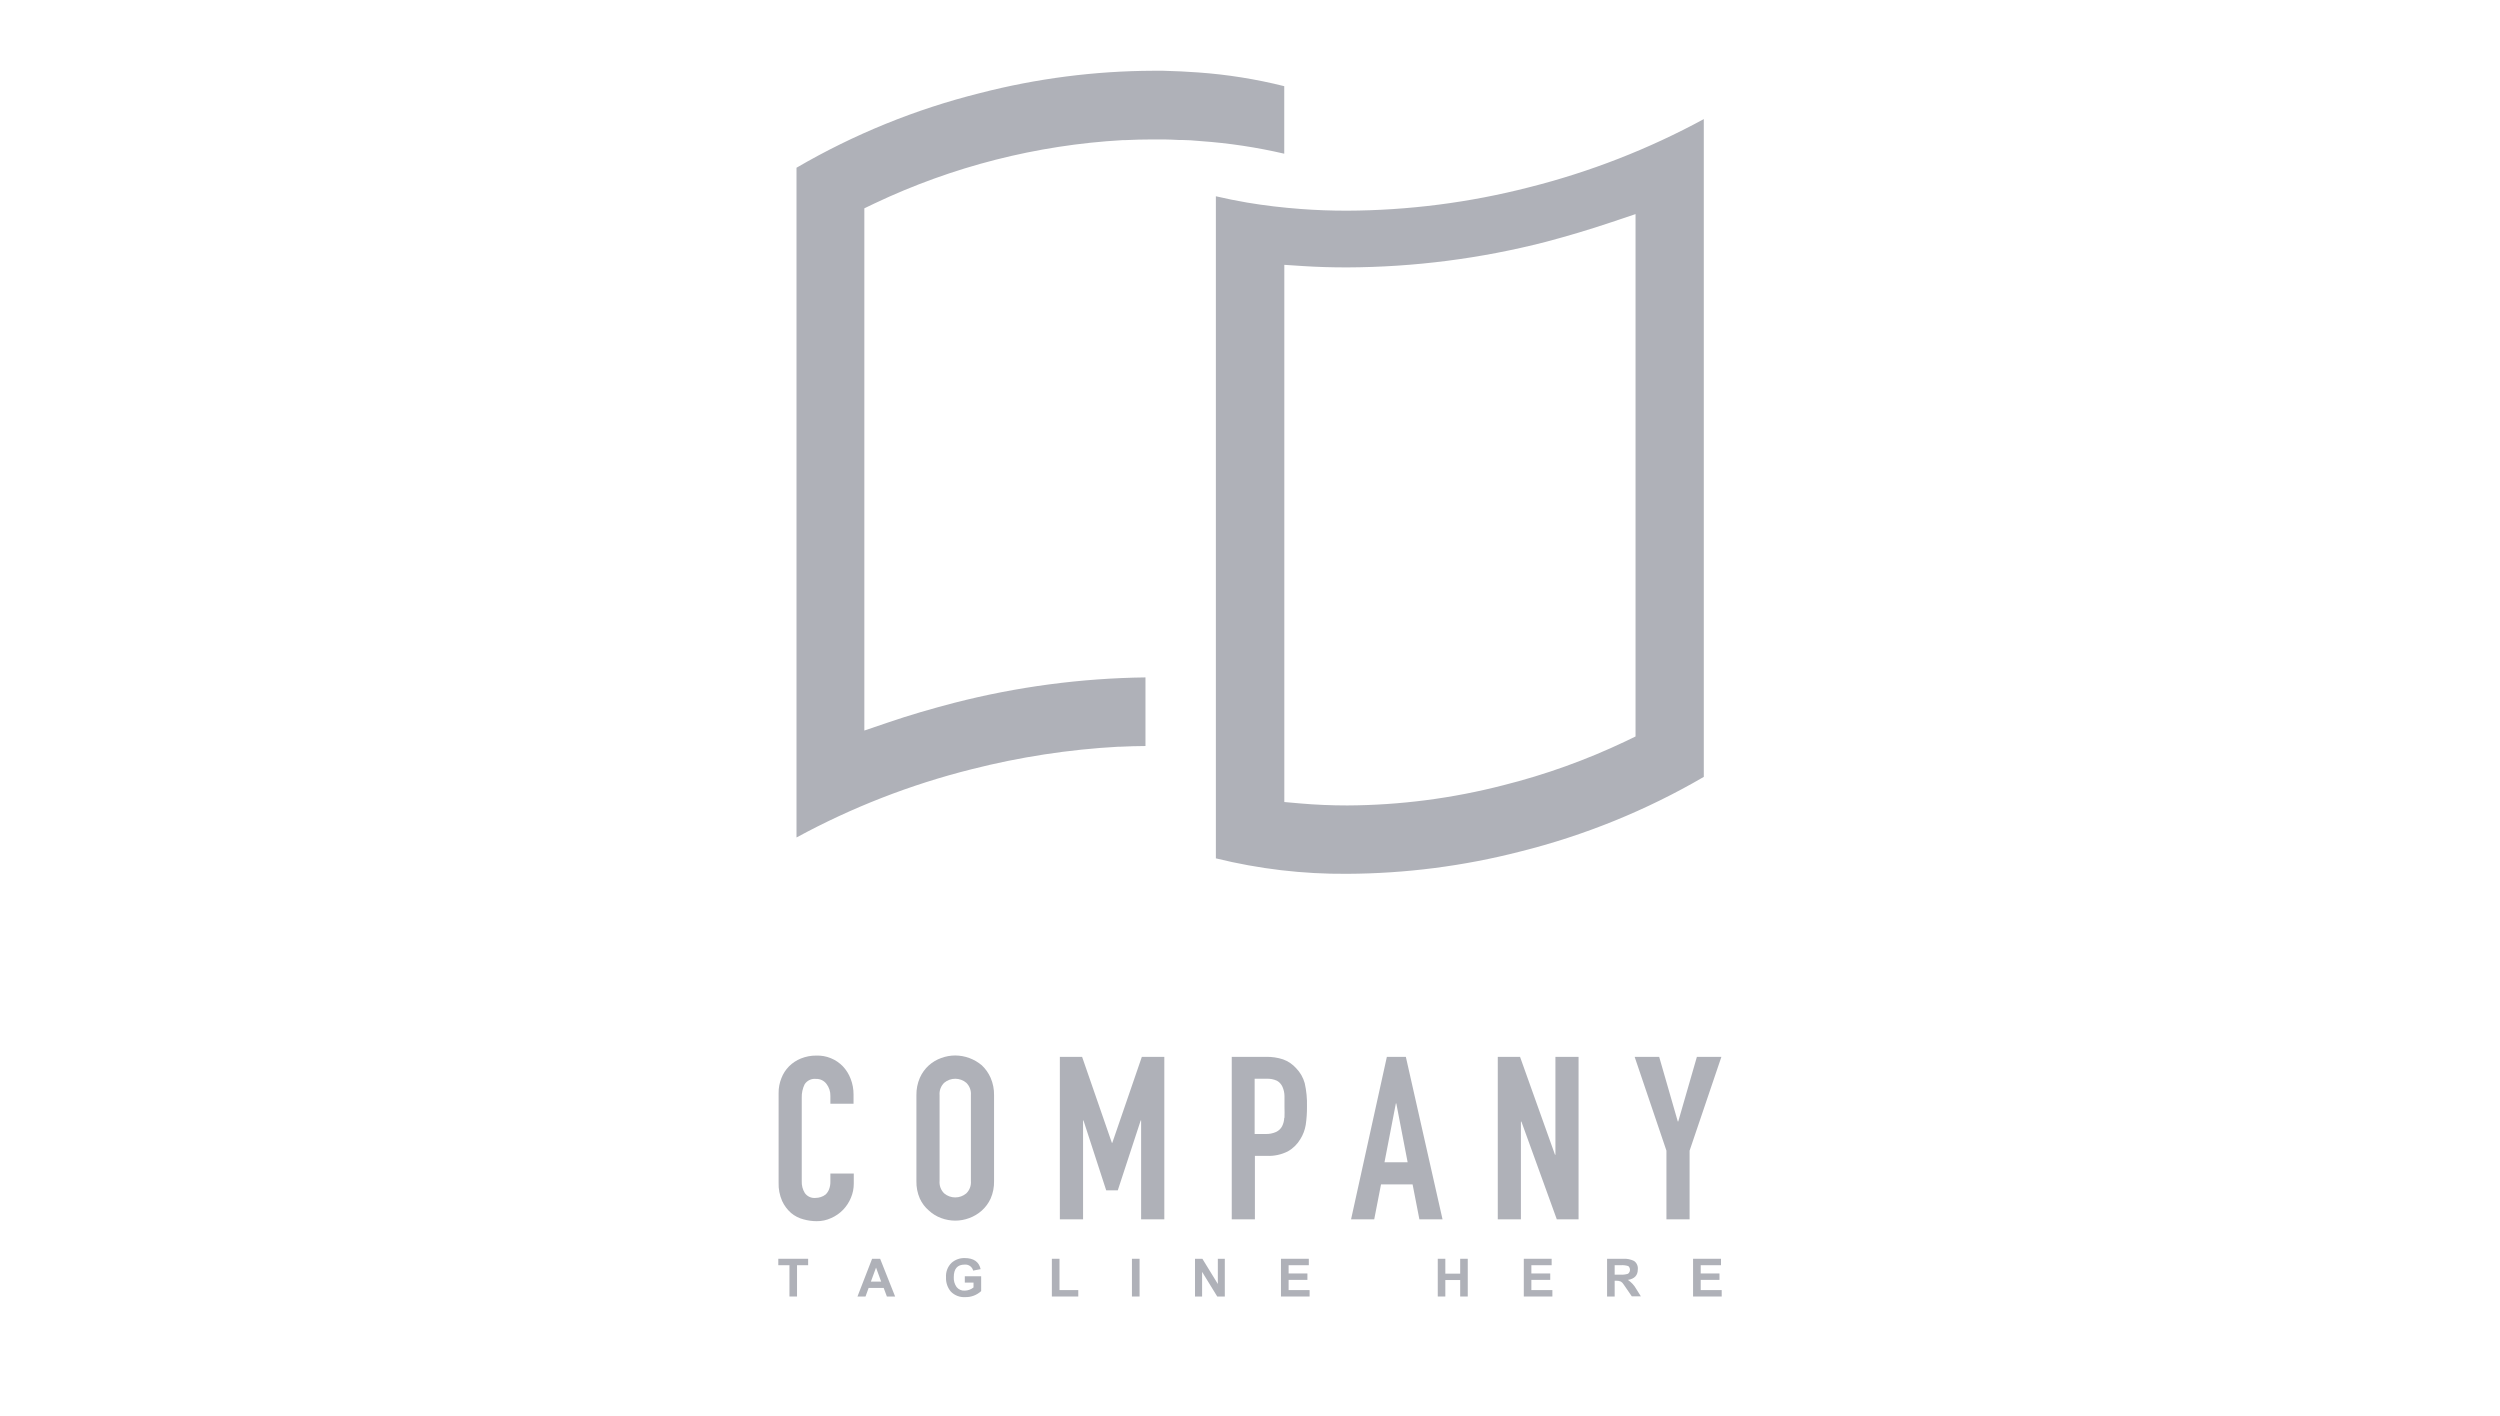
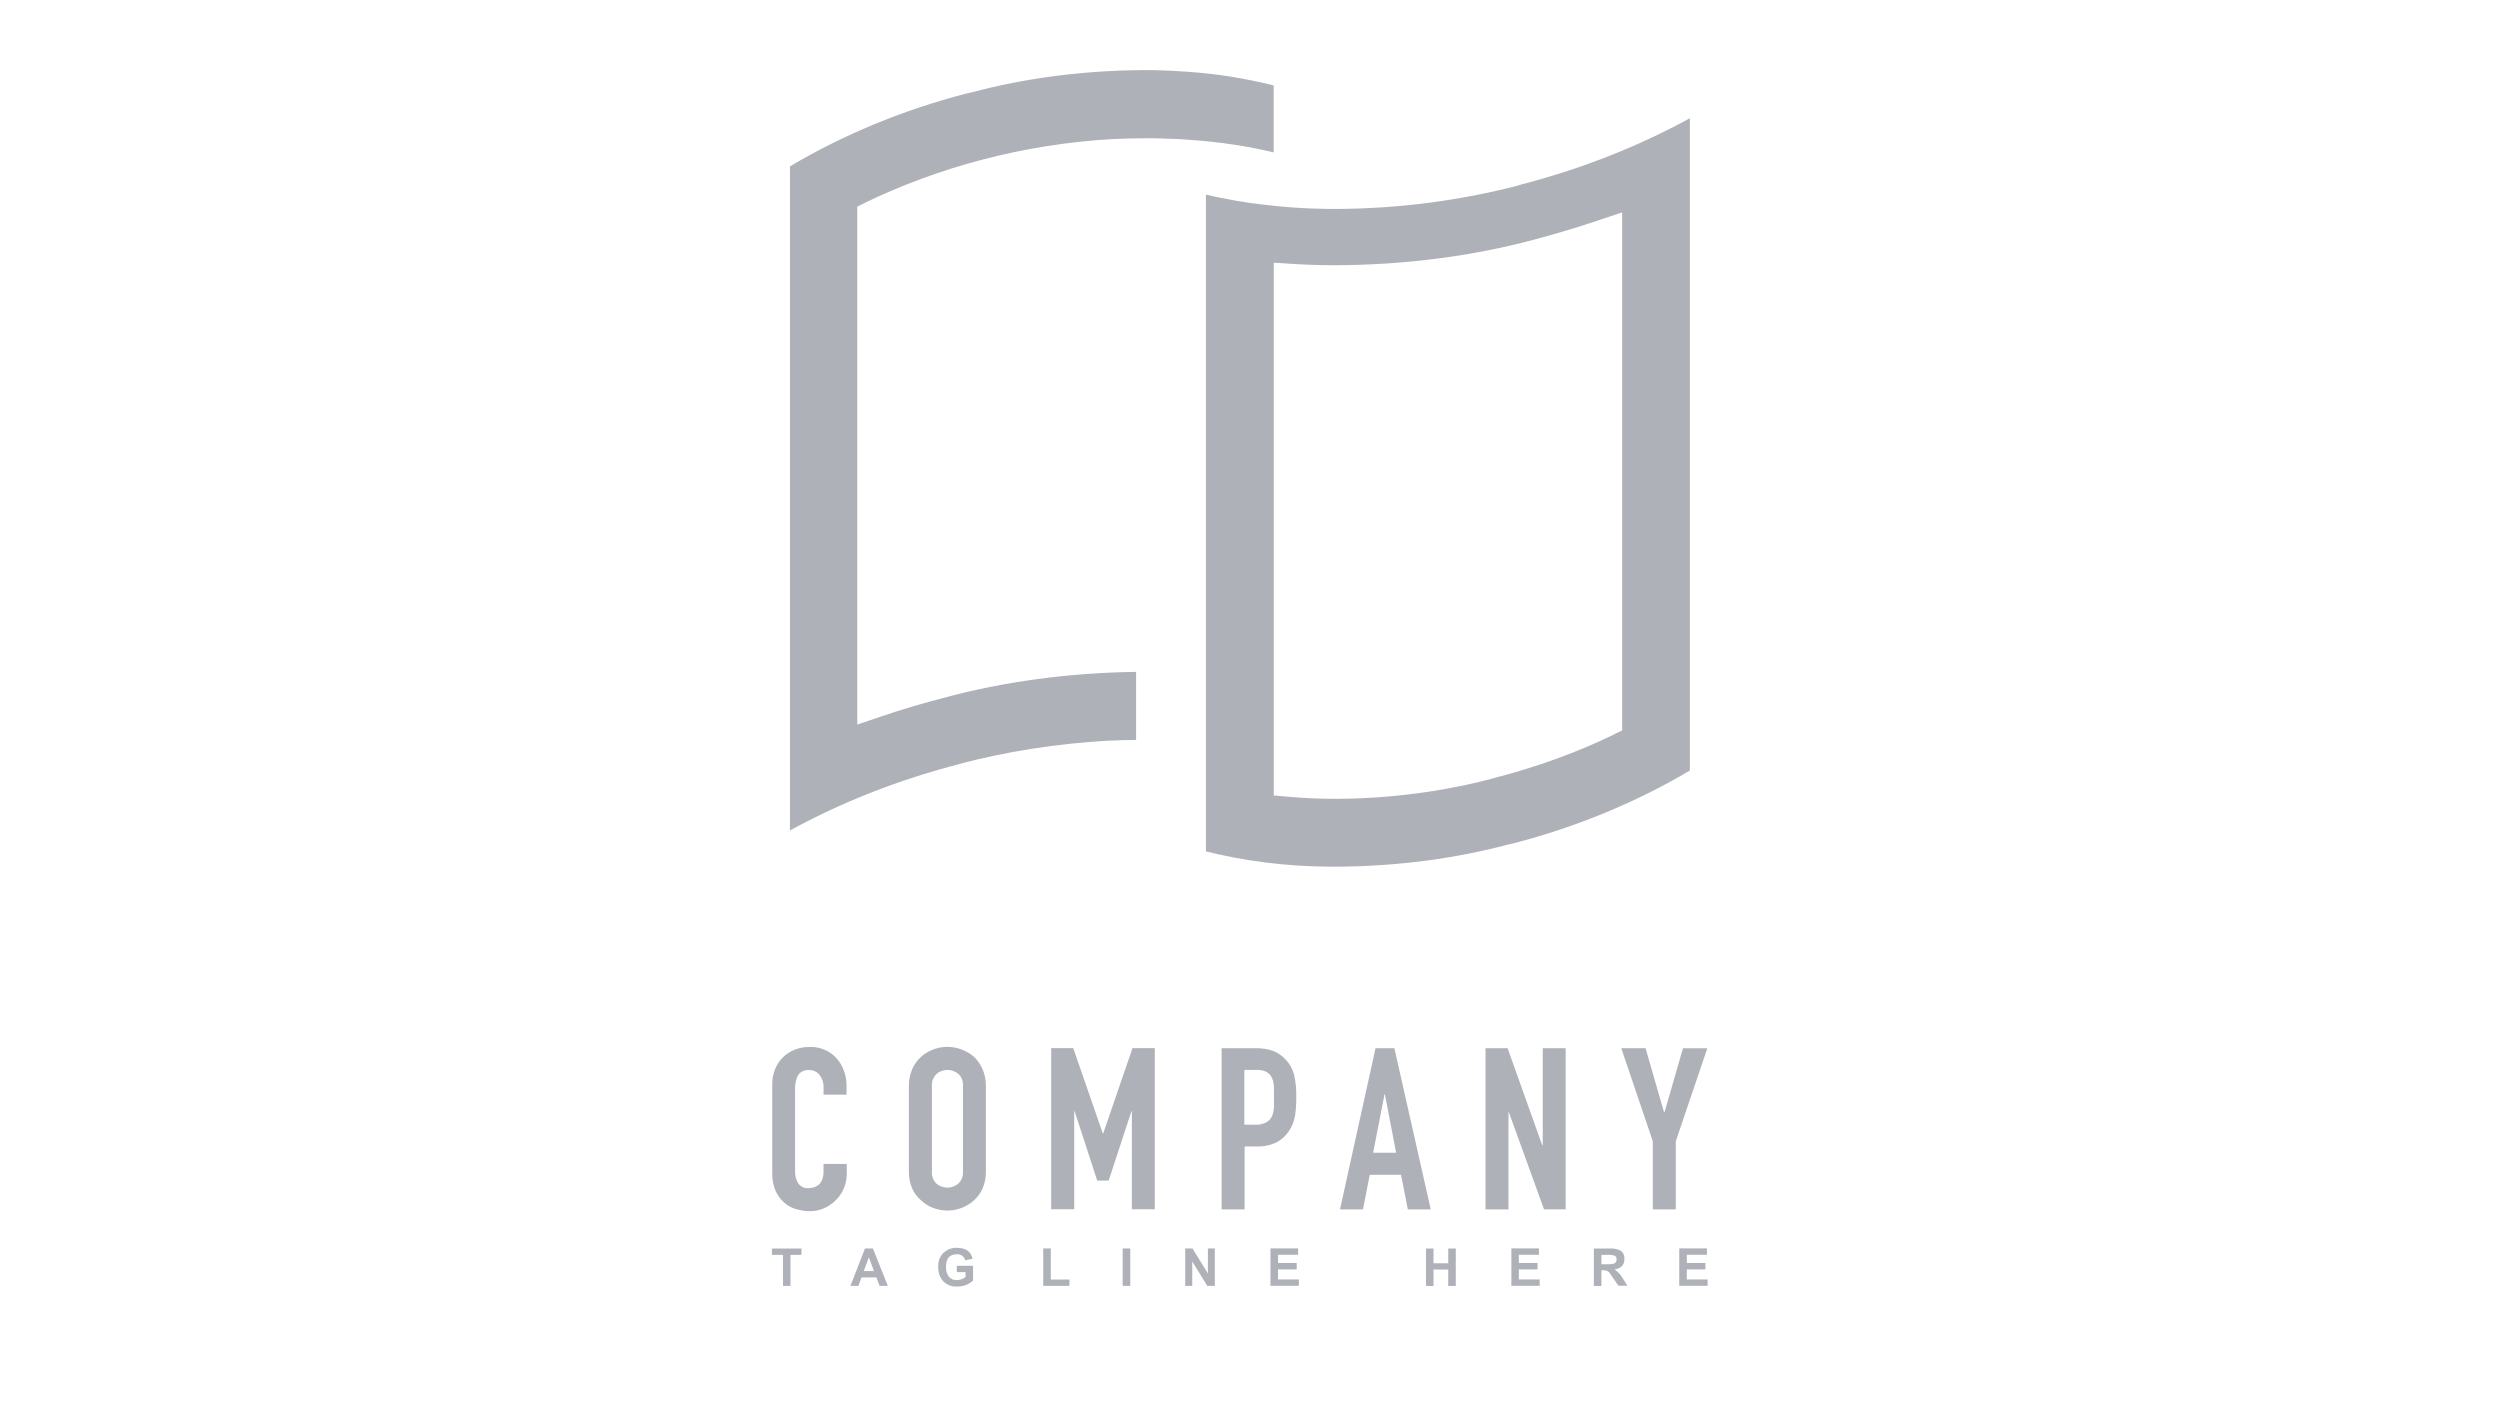
- <svg xmlns="http://www.w3.org/2000/svg" width="106" height="60" viewBox="0 0 106 60" fill="none">
-   <path fill-rule="evenodd" clip-rule="evenodd" d="M50.114 5.935H49.977C49.767 5.922 49.557 5.917 49.347 5.912H49.347H49.327H48.892C48.495 5.912 48.09 5.922 47.688 5.942C47.657 5.94 47.627 5.94 47.597 5.942C43.952 6.149 40.382 7.06 37.081 8.625L36.648 8.833V30.975L37.66 30.631C38.548 30.326 39.494 30.052 40.473 29.797C43.119 29.118 45.837 28.757 48.568 28.722V31.631C48.206 31.633 47.855 31.643 47.503 31.661H47.419C45.318 31.776 43.232 32.097 41.191 32.617C38.607 33.264 36.114 34.236 33.772 35.509V7.112C36.205 5.693 38.825 4.627 41.556 3.946C43.953 3.327 46.417 3.009 48.892 3H49.319C49.83 3.013 50.329 3.036 50.797 3.071C52.03 3.158 53.253 3.353 54.452 3.654V6.517C53.287 6.246 52.103 6.067 50.91 5.983C50.886 5.981 50.862 5.979 50.838 5.977C50.591 5.956 50.344 5.935 50.114 5.935ZM55.153 8.861C55.788 8.91 56.446 8.933 57.111 8.933C59.712 8.923 62.303 8.591 64.824 7.943C67.407 7.294 69.899 6.322 72.241 5.05V32.94C69.807 34.358 67.185 35.424 64.455 36.106C62.057 36.723 59.593 37.039 57.118 37.05C55.243 37.065 53.374 36.844 51.553 36.394V8.322C51.983 8.421 52.426 8.513 52.876 8.589C53.615 8.714 54.394 8.805 55.153 8.861ZM69.347 9.078L68.335 9.418C67.404 9.731 66.466 10.011 65.522 10.26C62.775 10.966 59.951 11.328 57.116 11.338C56.456 11.338 55.849 11.32 55.262 11.282L54.455 11.229V31.318V34.006L55.148 34.067C55.79 34.123 56.453 34.151 57.121 34.151C59.354 34.141 61.578 33.853 63.741 33.294C65.522 32.847 67.255 32.224 68.915 31.435L69.347 31.226V9.078Z" fill="#AFB1B8" />
-   <path d="M35.737 45.212C35.592 45.062 35.416 44.943 35.222 44.865C35.028 44.786 34.82 44.75 34.611 44.757C34.389 44.754 34.168 44.796 33.961 44.879C33.772 44.955 33.6 45.068 33.455 45.212C33.312 45.357 33.201 45.53 33.129 45.721C33.05 45.921 33.01 46.134 33.013 46.349V50.143C33.004 50.41 33.055 50.676 33.162 50.921C33.251 51.116 33.381 51.289 33.541 51.43C33.693 51.557 33.871 51.65 34.062 51.699C34.247 51.751 34.438 51.778 34.629 51.778C34.84 51.78 35.05 51.735 35.241 51.646C35.431 51.563 35.603 51.444 35.747 51.295C35.888 51.148 36.001 50.975 36.079 50.786C36.16 50.595 36.201 50.389 36.2 50.181V49.757H35.208V50.095C35.211 50.21 35.192 50.325 35.15 50.433C35.118 50.514 35.069 50.587 35.006 50.647C34.945 50.696 34.874 50.733 34.799 50.756C34.732 50.778 34.662 50.79 34.591 50.791C34.503 50.802 34.413 50.788 34.331 50.753C34.249 50.717 34.179 50.66 34.126 50.588C34.032 50.436 33.986 50.258 33.994 50.08V46.542C33.988 46.346 34.03 46.151 34.116 45.975C34.167 45.895 34.24 45.831 34.326 45.791C34.412 45.75 34.507 45.735 34.601 45.746C34.687 45.743 34.772 45.761 34.849 45.798C34.926 45.836 34.993 45.891 35.044 45.96C35.155 46.106 35.213 46.285 35.208 46.469V46.797H36.19V46.41C36.192 46.183 36.151 45.958 36.069 45.746C35.995 45.548 35.883 45.366 35.737 45.212Z" fill="#AFB1B8" />
-   <path d="M41.629 45.169C41.313 44.902 40.914 44.755 40.501 44.752C40.299 44.753 40.098 44.789 39.909 44.859C39.716 44.928 39.538 45.033 39.385 45.169C39.221 45.317 39.09 45.498 39.001 45.701C38.901 45.932 38.852 46.183 38.856 46.435V50.074C38.849 50.33 38.899 50.585 39.001 50.819C39.09 51.015 39.221 51.189 39.385 51.328C39.537 51.469 39.715 51.578 39.909 51.648C40.098 51.718 40.299 51.754 40.501 51.755C40.703 51.755 40.903 51.719 41.093 51.648C41.29 51.577 41.472 51.468 41.629 51.328C41.787 51.186 41.914 51.013 42.003 50.819C42.105 50.585 42.154 50.33 42.148 50.074V46.435C42.152 46.183 42.103 45.932 42.003 45.701C41.915 45.5 41.788 45.319 41.629 45.169ZM41.166 50.074C41.174 50.171 41.161 50.269 41.127 50.36C41.093 50.451 41.039 50.533 40.969 50.601C40.838 50.711 40.672 50.771 40.502 50.771C40.331 50.771 40.166 50.711 40.035 50.601C39.965 50.533 39.911 50.451 39.877 50.36C39.843 50.269 39.83 50.171 39.838 50.074V46.435C39.83 46.339 39.843 46.241 39.877 46.15C39.911 46.059 39.965 45.976 40.035 45.909C40.166 45.799 40.331 45.739 40.502 45.739C40.672 45.739 40.838 45.799 40.969 45.909C41.039 45.976 41.093 46.059 41.127 46.15C41.161 46.241 41.174 46.339 41.166 46.435V50.074Z" fill="#AFB1B8" />
-   <path d="M49.367 51.699V44.811H48.414L47.161 48.457H47.144L45.881 44.811H44.938V51.699H45.922V47.509H45.94L46.903 50.471H47.394L48.365 47.509H48.383V51.699H49.367Z" fill="#AFB1B8" />
-   <path d="M54.958 45.294C54.806 45.124 54.615 44.994 54.401 44.917C54.171 44.842 53.93 44.806 53.688 44.81H52.226V51.699H53.208V49.009H53.713C54.02 49.023 54.324 48.958 54.599 48.821C54.822 48.697 55.008 48.515 55.138 48.294C55.251 48.111 55.328 47.907 55.363 47.694C55.401 47.435 55.419 47.173 55.416 46.911C55.425 46.58 55.393 46.249 55.32 45.927C55.254 45.688 55.13 45.471 54.958 45.294ZM54.452 47.394C54.448 47.519 54.417 47.641 54.361 47.753C54.305 47.859 54.216 47.943 54.108 47.994C53.963 48.059 53.804 48.089 53.645 48.081H53.197V45.739H53.703C53.856 45.731 54.008 45.761 54.146 45.825C54.248 45.883 54.328 45.972 54.376 46.079C54.43 46.2 54.459 46.331 54.462 46.463C54.462 46.608 54.462 46.761 54.462 46.921C54.462 47.081 54.472 47.247 54.462 47.394H54.452Z" fill="#AFB1B8" />
-   <path d="M59.608 44.811H58.803L57.285 51.699H58.267L58.555 50.219H59.894L60.182 51.699H61.163L59.608 44.811ZM58.702 49.281L59.185 46.784H59.203L59.684 49.281H58.702Z" fill="#AFB1B8" />
-   <path d="M65.95 48.961H65.932L64.45 44.811H63.506V51.699H64.487V47.557H64.508L66.008 51.699H66.931V44.811H65.95V48.961Z" fill="#AFB1B8" />
-   <path d="M71.948 44.811L71.158 47.549H71.138L70.349 44.811H69.309L70.657 48.788V51.699H71.639V48.788L72.987 44.811H71.948Z" fill="#AFB1B8" />
-   <path d="M33 53.645H33.473V54.972H33.794V53.645H34.265V53.372H33V53.645Z" fill="#AFB1B8" />
-   <path d="M36.977 53.372L36.357 54.972H36.698L36.83 54.608H37.468L37.604 54.972H37.953L37.318 53.372H36.977ZM36.926 54.339L37.144 53.746L37.361 54.339H36.926Z" fill="#AFB1B8" />
-   <path d="M40.908 54.382H41.277V54.588C41.169 54.675 41.036 54.722 40.898 54.723C40.833 54.727 40.769 54.715 40.71 54.688C40.651 54.661 40.599 54.621 40.559 54.57C40.474 54.449 40.432 54.302 40.44 54.153C40.44 53.797 40.594 53.619 40.9 53.619C40.981 53.611 41.062 53.633 41.128 53.679C41.194 53.726 41.242 53.795 41.262 53.873L41.578 53.812C41.51 53.5 41.285 53.342 40.9 53.342C40.695 53.337 40.495 53.41 40.341 53.548C40.261 53.628 40.198 53.724 40.159 53.83C40.119 53.937 40.103 54.05 40.111 54.163C40.102 54.382 40.175 54.597 40.316 54.764C40.394 54.844 40.489 54.907 40.594 54.947C40.699 54.988 40.811 55.005 40.923 54.998C41.173 55.005 41.416 54.913 41.601 54.743V54.113H40.908V54.382Z" fill="#AFB1B8" />
-   <path d="M44.923 53.372H44.599V54.972H45.719V54.7H44.923V53.372Z" fill="#AFB1B8" />
-   <path d="M48.318 53.372H47.994V54.972H48.318V53.372Z" fill="#AFB1B8" />
-   <path d="M51.636 54.441L50.981 53.372H50.668V54.972H50.969V53.927L51.611 54.972H51.932V53.372H51.636V54.441Z" fill="#AFB1B8" />
-   <path d="M54.637 54.267H55.434V53.995H54.637V53.645H55.494V53.372H54.313V54.972H55.527V54.7H54.637V54.267Z" fill="#AFB1B8" />
-   <path d="M61.912 54.003H61.282V53.372H60.961V54.972H61.282V54.273H61.912V54.972H62.233V53.372H61.912V54.003Z" fill="#AFB1B8" />
-   <path d="M64.93 54.267H65.73V53.995H64.93V53.645H65.79V53.372H64.609V54.972H65.821V54.7H64.93V54.267Z" fill="#AFB1B8" />
-   <path d="M69.023 54.268C69.302 54.224 69.443 54.077 69.443 53.823C69.451 53.755 69.441 53.686 69.413 53.623C69.386 53.56 69.342 53.506 69.286 53.467C69.141 53.394 68.98 53.361 68.818 53.373H68.14V54.972H68.462V54.303H68.525C68.593 54.299 68.662 54.311 68.725 54.339C68.772 54.368 68.811 54.408 68.839 54.456L69.188 54.964H69.572L69.377 54.652C69.291 54.497 69.17 54.366 69.023 54.268ZM68.699 54.046H68.462V53.645H68.715C68.825 53.636 68.936 53.649 69.041 53.683C69.064 53.703 69.083 53.729 69.095 53.758C69.107 53.787 69.113 53.818 69.111 53.849C69.11 53.88 69.101 53.911 69.087 53.938C69.072 53.966 69.051 53.99 69.026 54.008C68.92 54.041 68.81 54.053 68.699 54.046Z" fill="#AFB1B8" />
-   <path d="M72.11 54.267H72.906V53.995H72.11V53.645H72.97V53.372H71.786V54.972H73V54.7H72.11V54.267Z" fill="#AFB1B8" />
+ <svg xmlns="http://www.w3.org/2000/svg" version="1.1" width="57" height="32" viewBox="0 0 57 32">
+   <path fill="#afb1b8" d="M26.727 3.165h-0.073c-0.112-0.007-0.224-0.010-0.336-0.012h-0.243c-0.212 0-0.428 0.005-0.642 0.016-0.007-0.001-0.016-0.001-0.024-0.001s-0.017 0-0.025 0.001l0.001-0c-2.059 0.12-3.971 0.635-5.699 1.47l0.090-0.039-0.23 0.111v11.809l0.54-0.183c0.474-0.163 0.978-0.309 1.5-0.445 1.29-0.345 2.775-0.553 4.305-0.573l0.012-0v1.551c-0.193 0.001-0.38 0.006-0.568 0.016h-0.045c-1.212 0.068-2.348 0.25-3.442 0.537l0.12-0.027c-1.503 0.382-2.82 0.91-4.044 1.586l0.087-0.044v-15.145c1.195-0.711 2.578-1.29 4.042-1.665l0.11-0.024c1.173-0.315 2.52-0.499 3.909-0.505h0.231c0.273 0.007 0.539 0.019 0.788 0.038 0.658 0.046 1.31 0.15 1.949 0.311v1.527c-0.544-0.133-1.189-0.234-1.849-0.282l-0.039-0.002-0.039-0.003c-0.132-0.011-0.263-0.022-0.386-0.022zM29.415 4.726c0.339 0.026 0.69 0.038 1.044 0.038 1.464-0.006 2.881-0.198 4.231-0.554l-0.117 0.026c1.502-0.383 2.819-0.912 4.043-1.587l-0.087 0.044v14.875c-1.195 0.71-2.578 1.289-4.042 1.665l-0.11 0.024c-1.173 0.314-2.52 0.498-3.91 0.503h-0.004c-0.029 0-0.062 0-0.096 0-1.020 0-2.010-0.128-2.955-0.368l0.083 0.018v-14.972c0.229 0.053 0.466 0.102 0.706 0.142 0.394 0.067 0.81 0.115 1.214 0.145zM36.985 4.842l-0.54 0.181c-0.496 0.167-0.997 0.316-1.5 0.449-1.344 0.36-2.888 0.569-4.48 0.575h-0.004c-0.352 0-0.676-0.010-0.989-0.030l-0.43-0.028v12.148l0.37 0.032c0.342 0.030 0.696 0.045 1.052 0.045 1.257-0.006 2.473-0.172 3.631-0.48l-0.1 0.023c1.059-0.269 1.977-0.608 2.848-1.031l-0.088 0.039 0.23-0.111v-11.812z" />
+   <path fill="#afb1b8" d="M19.060 24.113c-0.145-0.15-0.348-0.243-0.572-0.243-0.010 0-0.020 0-0.030 0.001l0.001-0c-0.004-0-0.008-0-0.012-0-0.121 0-0.236 0.024-0.34 0.067l0.006-0.002c-0.205 0.082-0.364 0.243-0.442 0.444l-0.002 0.005c-0.043 0.107-0.063 0.22-0.062 0.335v2.023c-0.005 0.142 0.022 0.284 0.079 0.415 0.048 0.104 0.117 0.196 0.203 0.271 0.081 0.068 0.175 0.117 0.277 0.144 0.099 0.027 0.201 0.042 0.302 0.042 0.113 0.001 0.224-0.023 0.326-0.070 0.304-0.135 0.512-0.434 0.512-0.781v-0.226h-0.53v0.18c0 0.004 0 0.008 0 0.012 0 0.060-0.011 0.118-0.032 0.171l0.001-0.003c-0.018 0.045-0.044 0.083-0.077 0.114l-0 0c-0.061 0.047-0.137 0.076-0.221 0.077h-0c-0.009 0.001-0.020 0.002-0.031 0.002-0.089 0-0.168-0.043-0.216-0.11l-0.001-0.001c-0.044-0.071-0.071-0.158-0.071-0.251 0-0.007 0-0.014 0-0.021l-0 0.001v-1.887c-0.003-0.105 0.019-0.208 0.065-0.302 0.049-0.075 0.132-0.124 0.227-0.124 0.011 0 0.022 0.001 0.033 0.002l-0.001-0c0.003-0 0.006-0 0.010-0 0.092 0 0.174 0.045 0.226 0.114l0.001 0.001c0.055 0.071 0.088 0.162 0.088 0.26 0 0.004-0 0.008-0 0.012v-0.001 0.175h0.524v-0.206c0-0.003 0-0.006 0-0.009 0-0.124-0.024-0.243-0.067-0.352l0.002 0.006c-0.041-0.111-0.102-0.205-0.177-0.285l0 0zM22.202 24.091c-0.161-0.137-0.371-0.221-0.601-0.223h-0c-0.108 0-0.215 0.020-0.316 0.057-0.218 0.078-0.391 0.239-0.483 0.443l-0.002 0.005c-0.053 0.123-0.080 0.257-0.077 0.392v1.94c-0.004 0.137 0.023 0.272 0.077 0.397 0.048 0.105 0.117 0.197 0.205 0.271 0.081 0.075 0.176 0.133 0.279 0.171 0.101 0.037 0.208 0.057 0.316 0.057 0.231-0.001 0.442-0.087 0.603-0.229l-0.001 0.001c0.084-0.076 0.152-0.168 0.199-0.271 0.054-0.125 0.081-0.261 0.077-0.397v-1.941c0-0.005 0-0.011 0-0.017 0-0.135-0.029-0.264-0.080-0.381l0.002 0.006c-0.049-0.111-0.117-0.205-0.199-0.283l-0-0zM21.955 26.706c0.001 0.009 0.001 0.019 0.001 0.030 0 0.099-0.041 0.188-0.106 0.251l-0 0c-0.067 0.056-0.154 0.091-0.249 0.091s-0.182-0.034-0.25-0.091l0.001 0c-0.066-0.063-0.106-0.152-0.106-0.25 0-0.011 0-0.022 0.002-0.032l-0 0.001v-1.941c-0.001-0.009-0.001-0.019-0.001-0.030 0-0.098 0.041-0.187 0.106-0.25l0-0c0.067-0.056 0.154-0.091 0.249-0.091s0.182 0.034 0.25 0.091l-0.001-0c0.066 0.063 0.106 0.152 0.106 0.25 0 0.011-0 0.021-0.001 0.032l0-0.001v1.941zM26.329 27.573v-3.675h-0.508l-0.668 1.945h-0.009l-0.674-1.945h-0.503v3.674h0.525v-2.235h0.010l0.514 1.58h0.262l0.518-1.58h0.010v2.235h0.525zM29.311 24.157c-0.081-0.091-0.183-0.16-0.297-0.201-0.108-0.036-0.232-0.057-0.361-0.057-0.007 0-0.014 0-0.021 0h-0.779v3.675h0.524v-1.435h0.269c0.164 0.007 0.326-0.027 0.473-0.1 0.12-0.068 0.217-0.163 0.286-0.278l0.002-0.003c0.060-0.098 0.101-0.206 0.12-0.32 0.018-0.116 0.028-0.249 0.028-0.385 0-0.012-0-0.023-0-0.035l0 0.002c0.005-0.176-0.012-0.353-0.051-0.525-0.037-0.132-0.104-0.246-0.193-0.338l0 0zM29.041 25.277c-0.002 0.070-0.020 0.136-0.050 0.194l0.001-0.003c-0.030 0.056-0.077 0.101-0.133 0.128l-0.002 0.001c-0.065 0.030-0.14 0.047-0.22 0.047-0.010 0-0.019-0-0.028-0.001l0.001 0h-0.239v-1.249h0.27c0.008-0 0.016-0.001 0.025-0.001 0.077 0 0.149 0.017 0.214 0.048l-0.003-0.001c0.054 0.031 0.096 0.078 0.122 0.134l0.001 0.002c0.029 0.065 0.044 0.134 0.046 0.205v0.244c0 0.085 0.005 0.174 0 0.252h-0.005zM31.791 23.899h-0.429l-0.81 3.675h0.524l0.154-0.789h0.714l0.154 0.789h0.523l-0.829-3.675zM31.308 26.283l0.258-1.332h0.010l0.256 1.332h-0.523zM35.173 26.112h-0.010l-0.79-2.213h-0.503v3.675h0.523v-2.21h0.011l0.8 2.209h0.493v-3.674h-0.523v2.213zM38.372 23.899l-0.421 1.461h-0.011l-0.421-1.461h-0.554l0.719 2.122v1.553h0.524v-1.553l0.719-2.121h-0.555zM17.6 28.611h0.252v0.708h0.171v-0.708h0.251v-0.145h-0.674v0.146zM19.721 28.465l-0.331 0.853h0.182l0.070-0.194h0.34l0.073 0.194h0.187l-0.339-0.853h-0.182zM19.694 28.981l0.116-0.316 0.116 0.316h-0.232zM21.818 29.004h0.197v0.11c-0.055 0.044-0.126 0.072-0.203 0.072h-0c-0.004 0-0.008 0-0.012 0-0.068 0-0.129-0.032-0.169-0.081l-0-0c-0.040-0.057-0.063-0.127-0.063-0.203 0-0.007 0-0.013 0.001-0.020l-0 0.001c0-0.19 0.082-0.285 0.245-0.285 0.006-0.001 0.012-0.001 0.018-0.001 0.084 0 0.155 0.058 0.174 0.136l0 0.001 0.169-0.033c-0.036-0.166-0.156-0.251-0.362-0.251-0.003-0-0.007-0-0.011-0-0.11 0-0.211 0.042-0.287 0.11l0-0c-0.076 0.075-0.124 0.18-0.124 0.296 0 0.011 0 0.022 0.001 0.033l-0-0.001c-0 0.006-0 0.013-0 0.020 0 0.115 0.041 0.22 0.11 0.301l-0.001-0.001c0.075 0.078 0.181 0.126 0.297 0.126 0.009 0 0.018-0 0.027-0.001l-0.001 0c0.004 0 0.009 0 0.014 0 0.134 0 0.257-0.052 0.348-0.137l-0 0v-0.336h-0.37v0.144zM23.959 28.465h-0.173v0.853h0.597v-0.145h-0.425v-0.708zM25.77 28.465h-0.173v0.853h0.173v-0.853zM27.539 29.035l-0.349-0.57h-0.167v0.853h0.16v-0.557l0.343 0.557h0.172v-0.853h-0.158v0.57zM29.14 28.942h0.425v-0.145h-0.425v-0.187h0.457v-0.146h-0.63v0.853h0.647v-0.145h-0.475v-0.231zM33.020 28.802h-0.336v-0.336h-0.171v0.853h0.171v-0.373h0.336v0.373h0.172v-0.853h-0.172v0.337zM34.629 28.942h0.427v-0.145h-0.427v-0.187h0.459v-0.146h-0.629v0.853h0.646v-0.145h-0.475v-0.231zM36.812 28.943c0.149-0.023 0.224-0.102 0.224-0.237 0.001-0.007 0.001-0.015 0.001-0.024 0-0.068-0.033-0.128-0.085-0.166l-0.001-0c-0.063-0.032-0.137-0.051-0.216-0.051-0.012 0-0.023 0-0.035 0.001l0.002-0h-0.362v0.853h0.172v-0.357h0.034c0.004-0 0.009-0 0.014-0 0.034 0 0.066 0.007 0.094 0.020l-0.001-0.001c0.025 0.015 0.046 0.037 0.061 0.062l0.186 0.271h0.205l-0.104-0.166c-0.047-0.083-0.111-0.152-0.187-0.203l-0.002-0.001zM36.639 28.825h-0.126v-0.214h0.135c0.011-0.001 0.023-0.001 0.036-0.001 0.049 0 0.097 0.008 0.141 0.023l-0.003-0.001c0.023 0.021 0.037 0.050 0.037 0.083 0 0.037-0.018 0.069-0.045 0.090l-0 0c-0.043 0.014-0.092 0.021-0.142 0.021-0.011 0-0.022-0-0.033-0.001l0.002 0zM38.459 28.942h0.425v-0.145h-0.425v-0.187h0.459v-0.146h-0.631v0.853h0.647v-0.145h-0.475v-0.231z" />
</svg>
